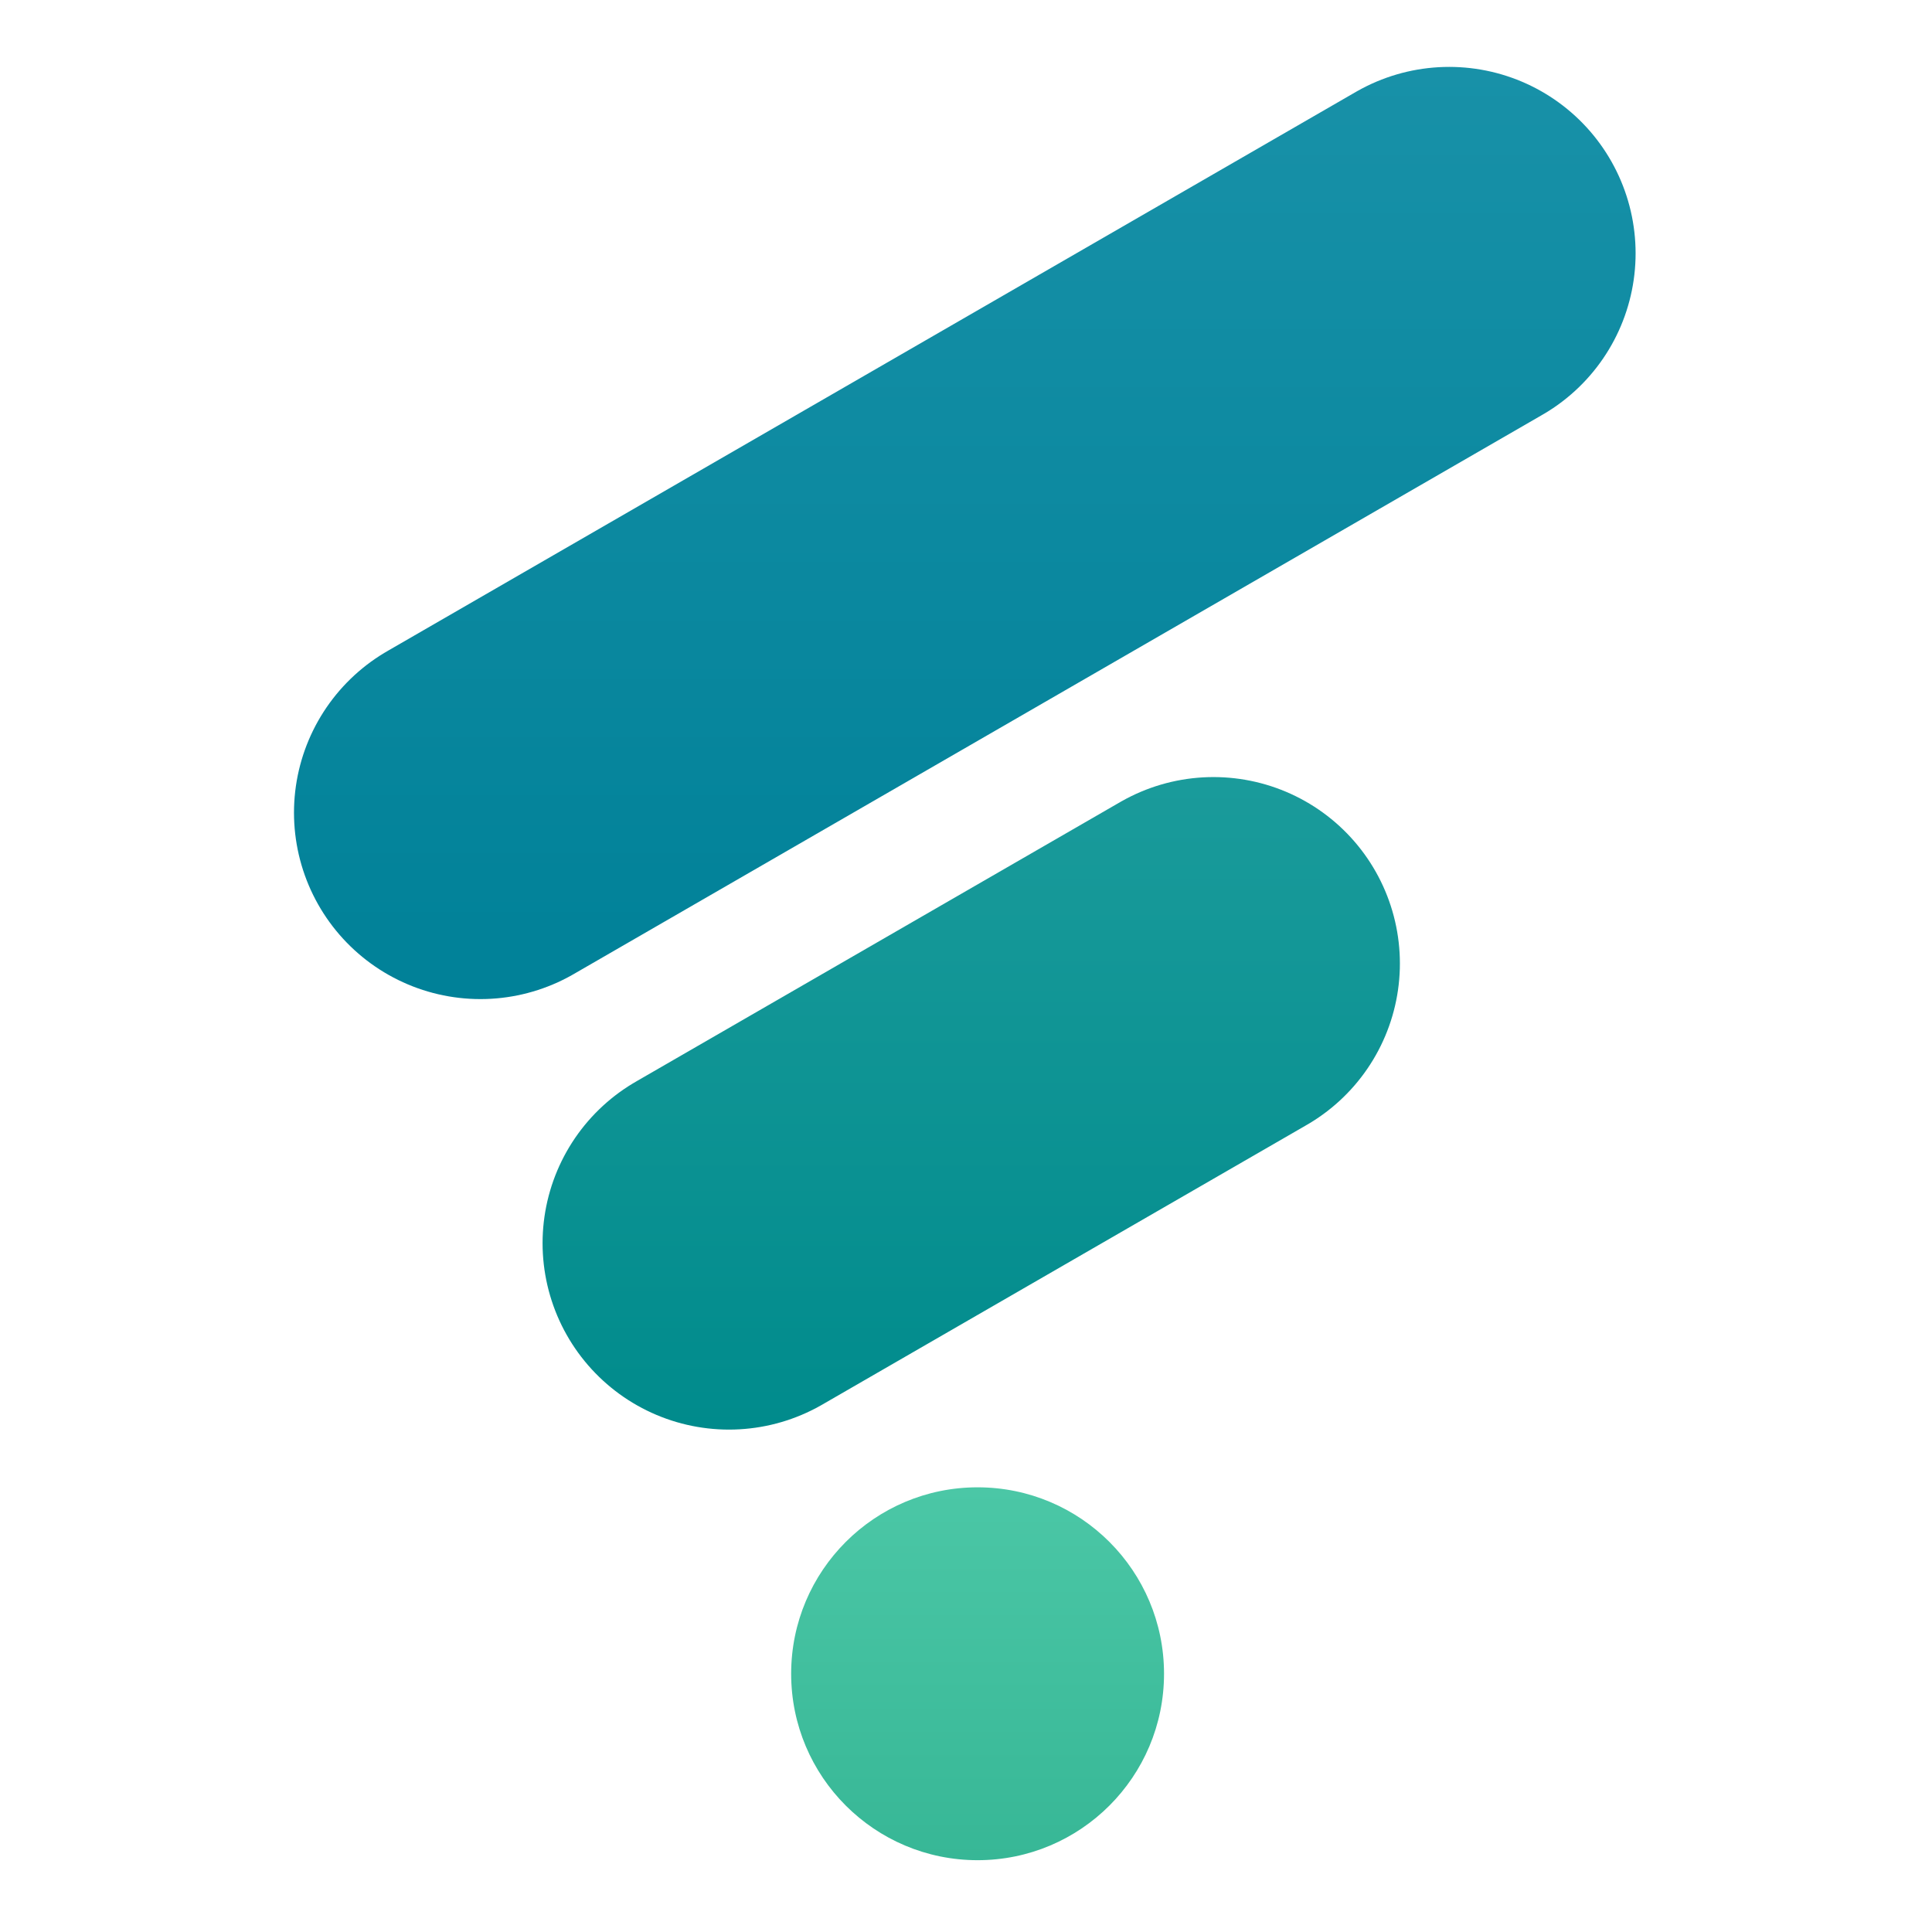
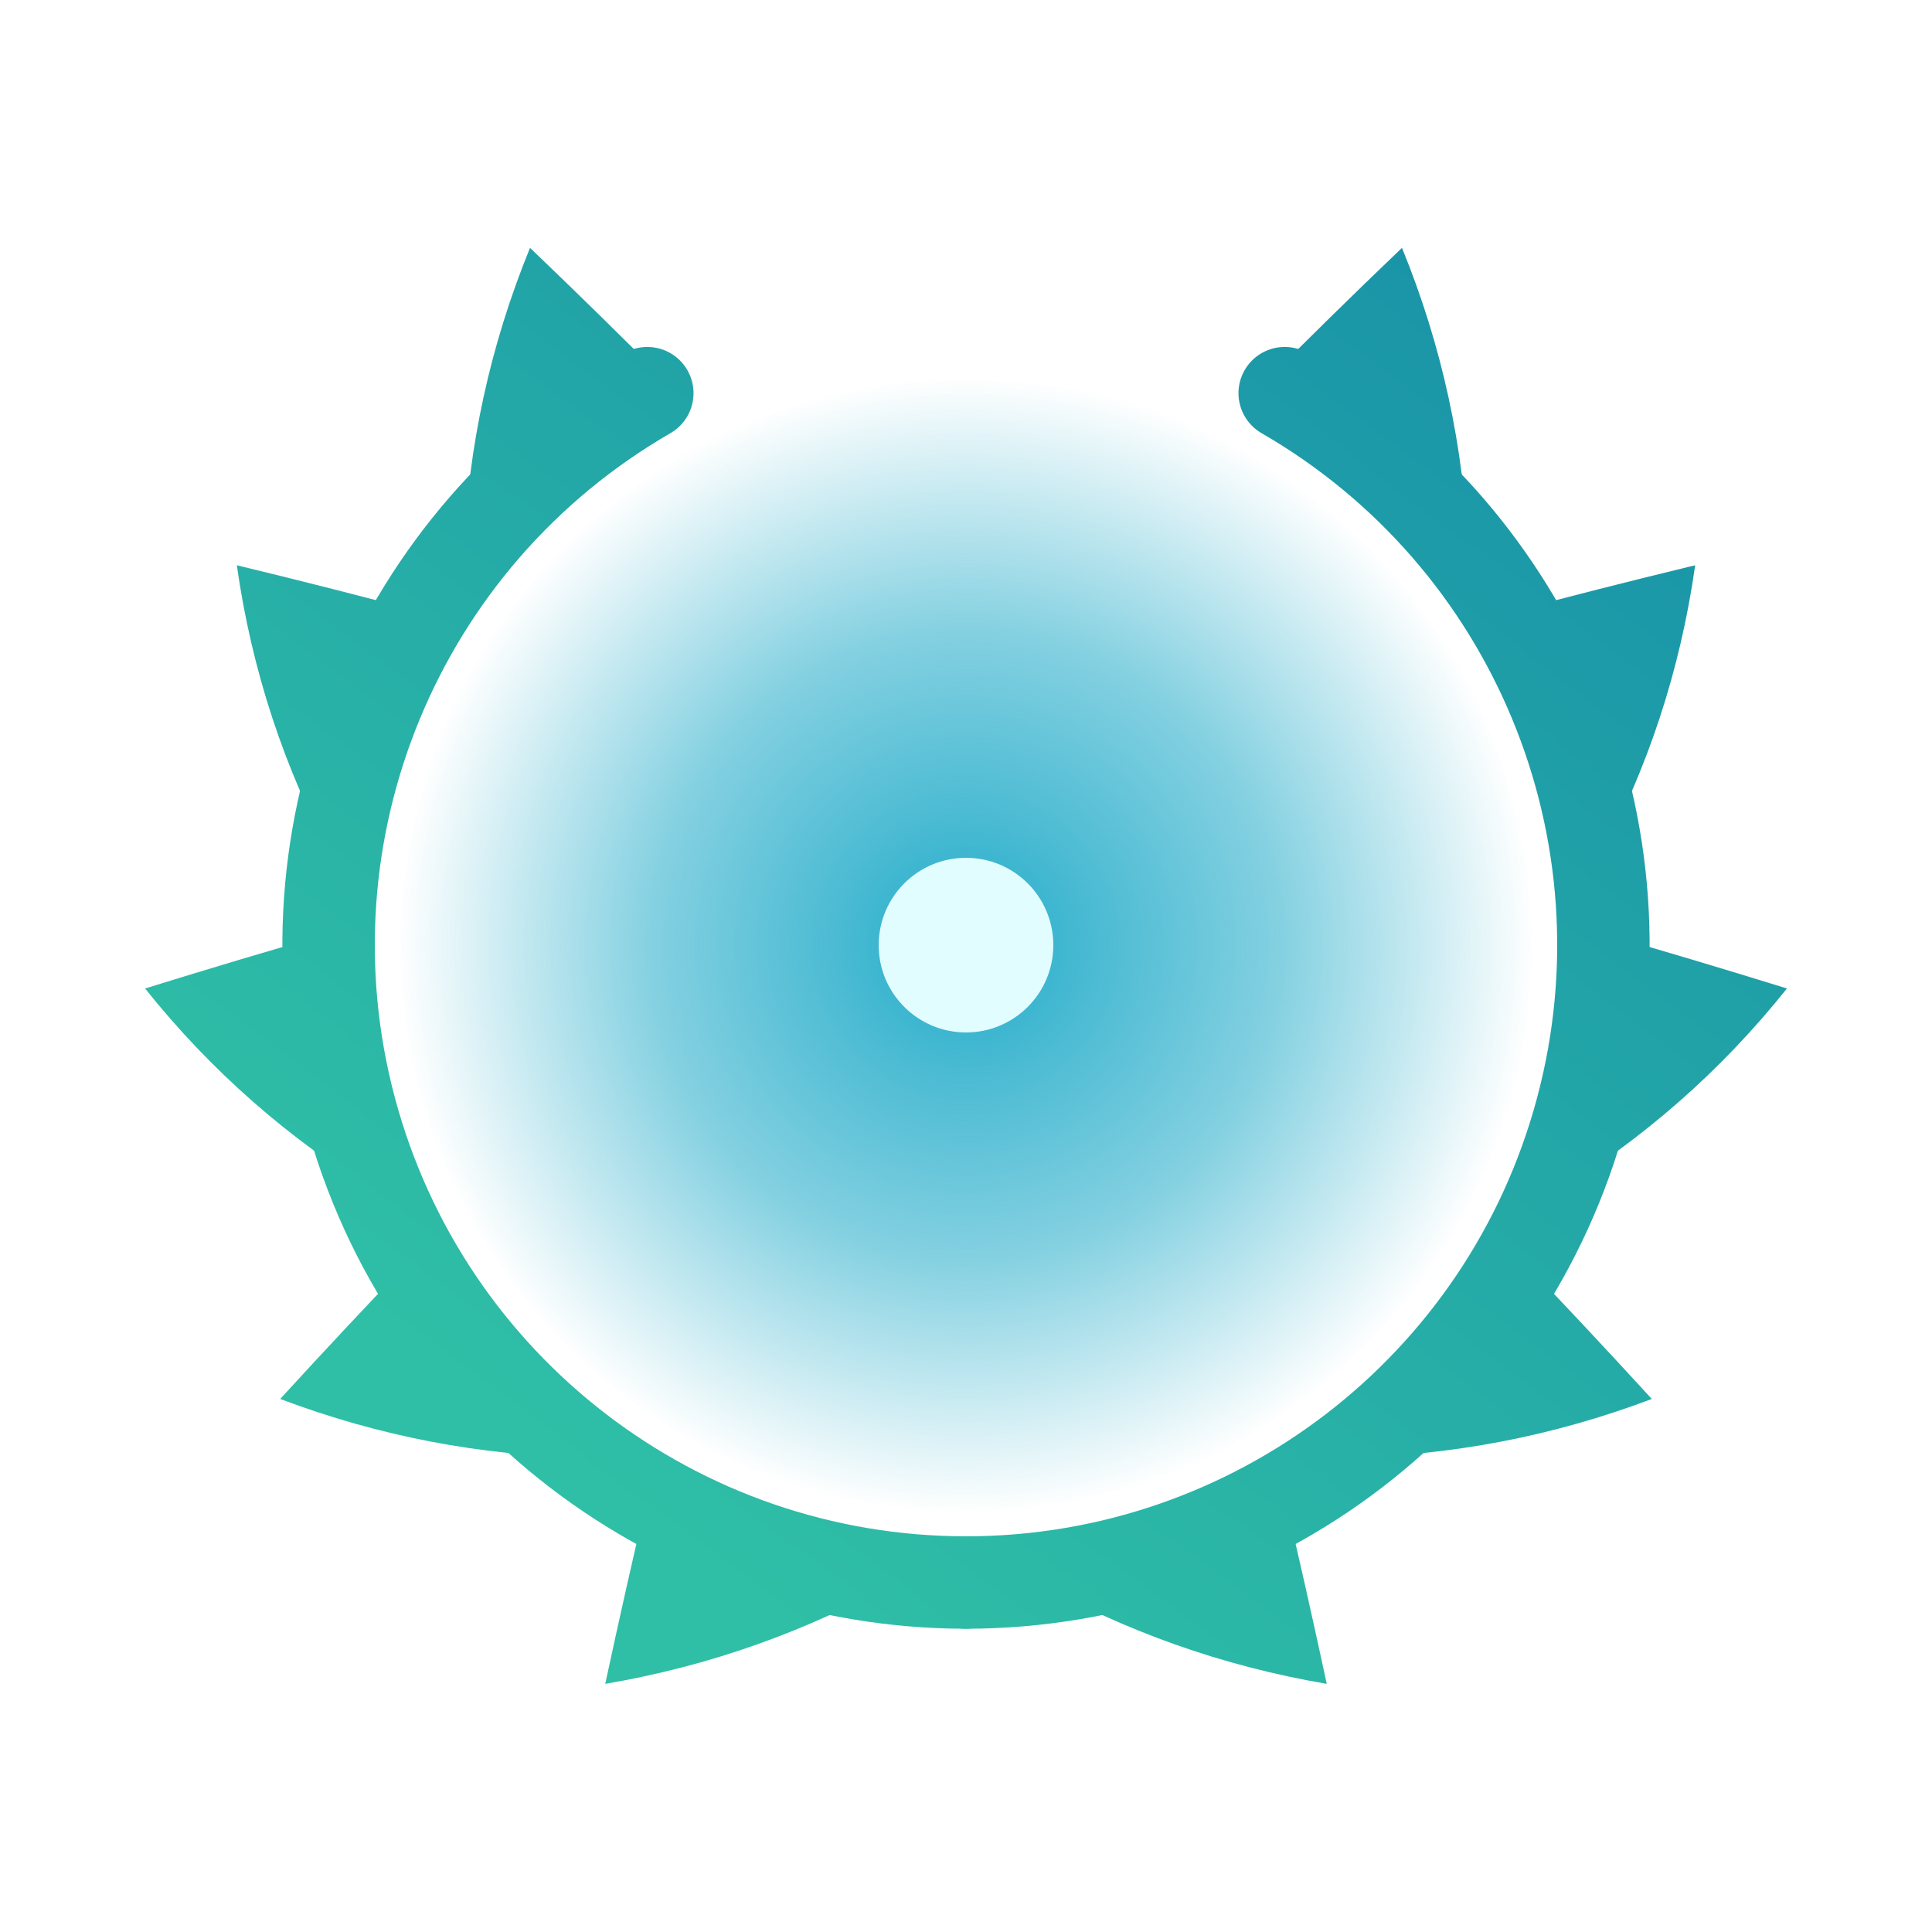
<svg xmlns="http://www.w3.org/2000/svg" width="240" height="240" viewBox="0 0 240 240">
  <defs>
-     <linearGradient id="top" x1="0" y1="8.31" x2="0" y2="124.11" gradientUnits="userSpaceOnUse">
+     <linearGradient id="ribbon" x1="1.00" y1="-1.13" x2="-0.53" y2="0.92" gradientUnits="userSpaceOnUse">
      <stop offset="0" stop-color="#1891A8" />
-       <stop offset="1" stop-color="#008198" />
+       <stop offset="1" stop-color="#2FBFA6" />
    </linearGradient>
-     <linearGradient id="mid" x1="0" y1="96.53" x2="0" y2="177.59" gradientUnits="userSpaceOnUse">
-       <stop offset="0" stop-color="#1A9B9B" />
-       <stop offset="1" stop-color="#008B8C" />
-     </linearGradient>
-     <linearGradient id="dot" x1="0" y1="184.76" x2="0" y2="231.08" gradientUnits="userSpaceOnUse">
-       <stop offset="0" stop-color="#4BC7A6" />
-       <stop offset="1" stop-color="#37B796" />
-     </linearGradient>
+     <radialGradient id="orb" cx="0" cy="0" r="0.887" gradientUnits="userSpaceOnUse">
+       <stop offset="0" stop-color="#1EAAC8" stop-opacity="0.98" />
+       <stop offset="0.55" stop-color="#1EAAC8" stop-opacity="0.55" />
+       <stop offset="1" stop-color="#1EAAC8" stop-opacity="0" />
+     </radialGradient>
  </defs>
-   <g stroke-width="46.32" stroke-linecap="round">
-     <line x1="59.68" y1="100.95" x2="180.02" y2="31.47" stroke="url(#top)" />
-     <line x1="90.56" y1="154.43" x2="150.74" y2="119.69" stroke="url(#mid)" />
+   <g transform="translate(120 117.4084) scale(79.17828)">
+     <circle cx="0" cy="0" r="0.887" fill="url(#orb)" />
+     <path d="M0,1 A1,1 0 0 1 -0.5,-0.866" fill="none" stroke="url(#ribbon)" stroke-width="0.145" stroke-linecap="round" />
+     <path d="M0.5,-0.866 A1,1 0 0 1 0,1" fill="none" stroke="url(#ribbon)" stroke-width="0.145" stroke-linecap="round" />
+     <path d="M-0.104,0.995 Q-0.32,1.117 -0.566,1.159 Q-0.532,1.001 -0.5,0.866 Z" fill="url(#ribbon)" />
+     <path d="M-0.595,0.804 Q-0.843,0.8 -1.076,0.712 Q-0.966,0.592 -0.87,0.492 Z" fill="url(#ribbon)" />
+     <path d="M-0.92,0.391 Q-1.133,0.262 -1.288,0.068 Q-1.133,0.02 -1,-0.018 Z" fill="url(#ribbon)" />
+     <path d="M-0.991,-0.131 Q-1.109,-0.349 -1.144,-0.596 Q-0.987,-0.558 -0.853,-0.522 Z" fill="url(#ribbon)" />
+     <path d="M-0.788,-0.616 Q-0.778,-0.864 -0.684,-1.094 Q-0.567,-0.982 -0.469,-0.883 Z" fill="url(#ribbon)" />
+     <path d="M0.104,0.995 Q0.32,1.117 0.566,1.159 Q0.532,1.001 0.5,0.866 Z" fill="url(#ribbon)" />
+     <path d="M0.595,0.804 Q0.843,0.8 1.076,0.712 Q0.966,0.592 0.87,0.492 Z" fill="url(#ribbon)" />
+     <path d="M0.92,0.391 Q1.133,0.262 1.288,0.068 Q1.133,0.02 1,-0.018 Z" fill="url(#ribbon)" />
+     <path d="M0.991,-0.131 Q1.109,-0.349 1.144,-0.596 Q0.987,-0.558 0.853,-0.522 Z" fill="url(#ribbon)" />
+     <path d="M0.788,-0.616 Q0.778,-0.864 0.684,-1.094 Q0.567,-0.982 0.469,-0.883 Z" fill="url(#ribbon)" />
+     <circle cx="0" cy="0" r="0.137" fill="#E2FDFF" />
  </g>
-   <circle cx="121.44" cy="207.92" r="23.16" fill="url(#dot)" />
</svg>
